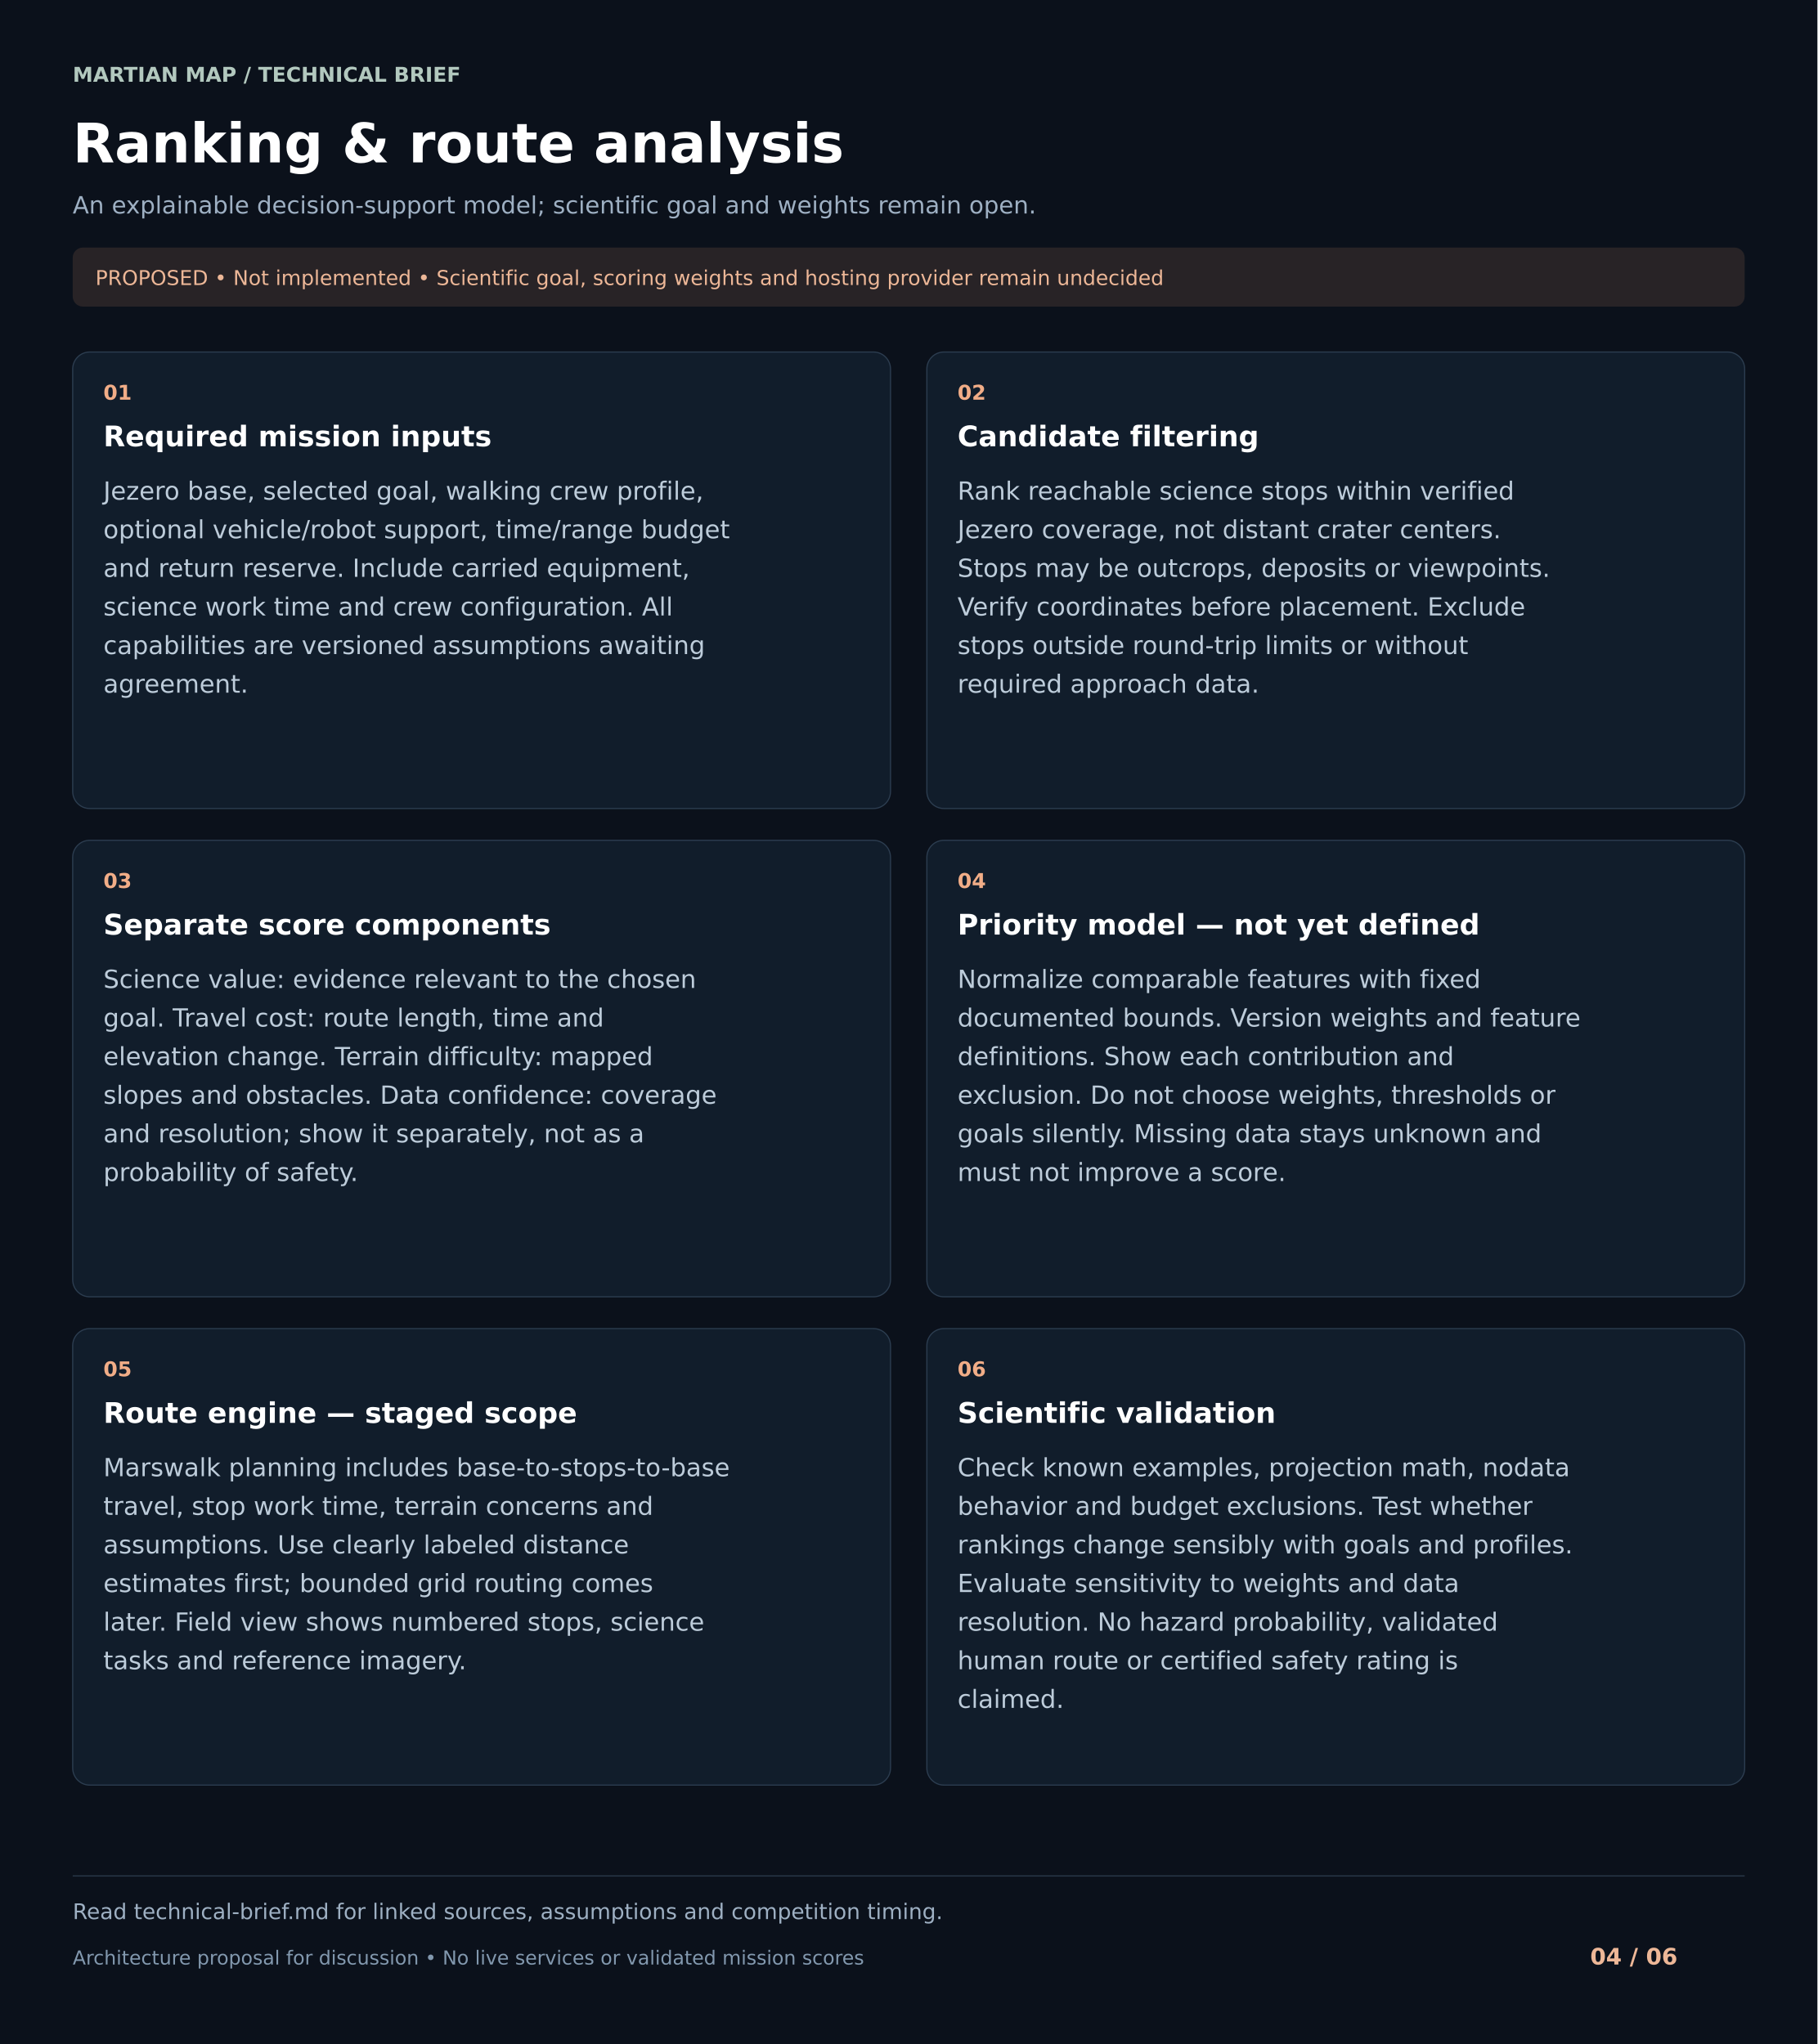
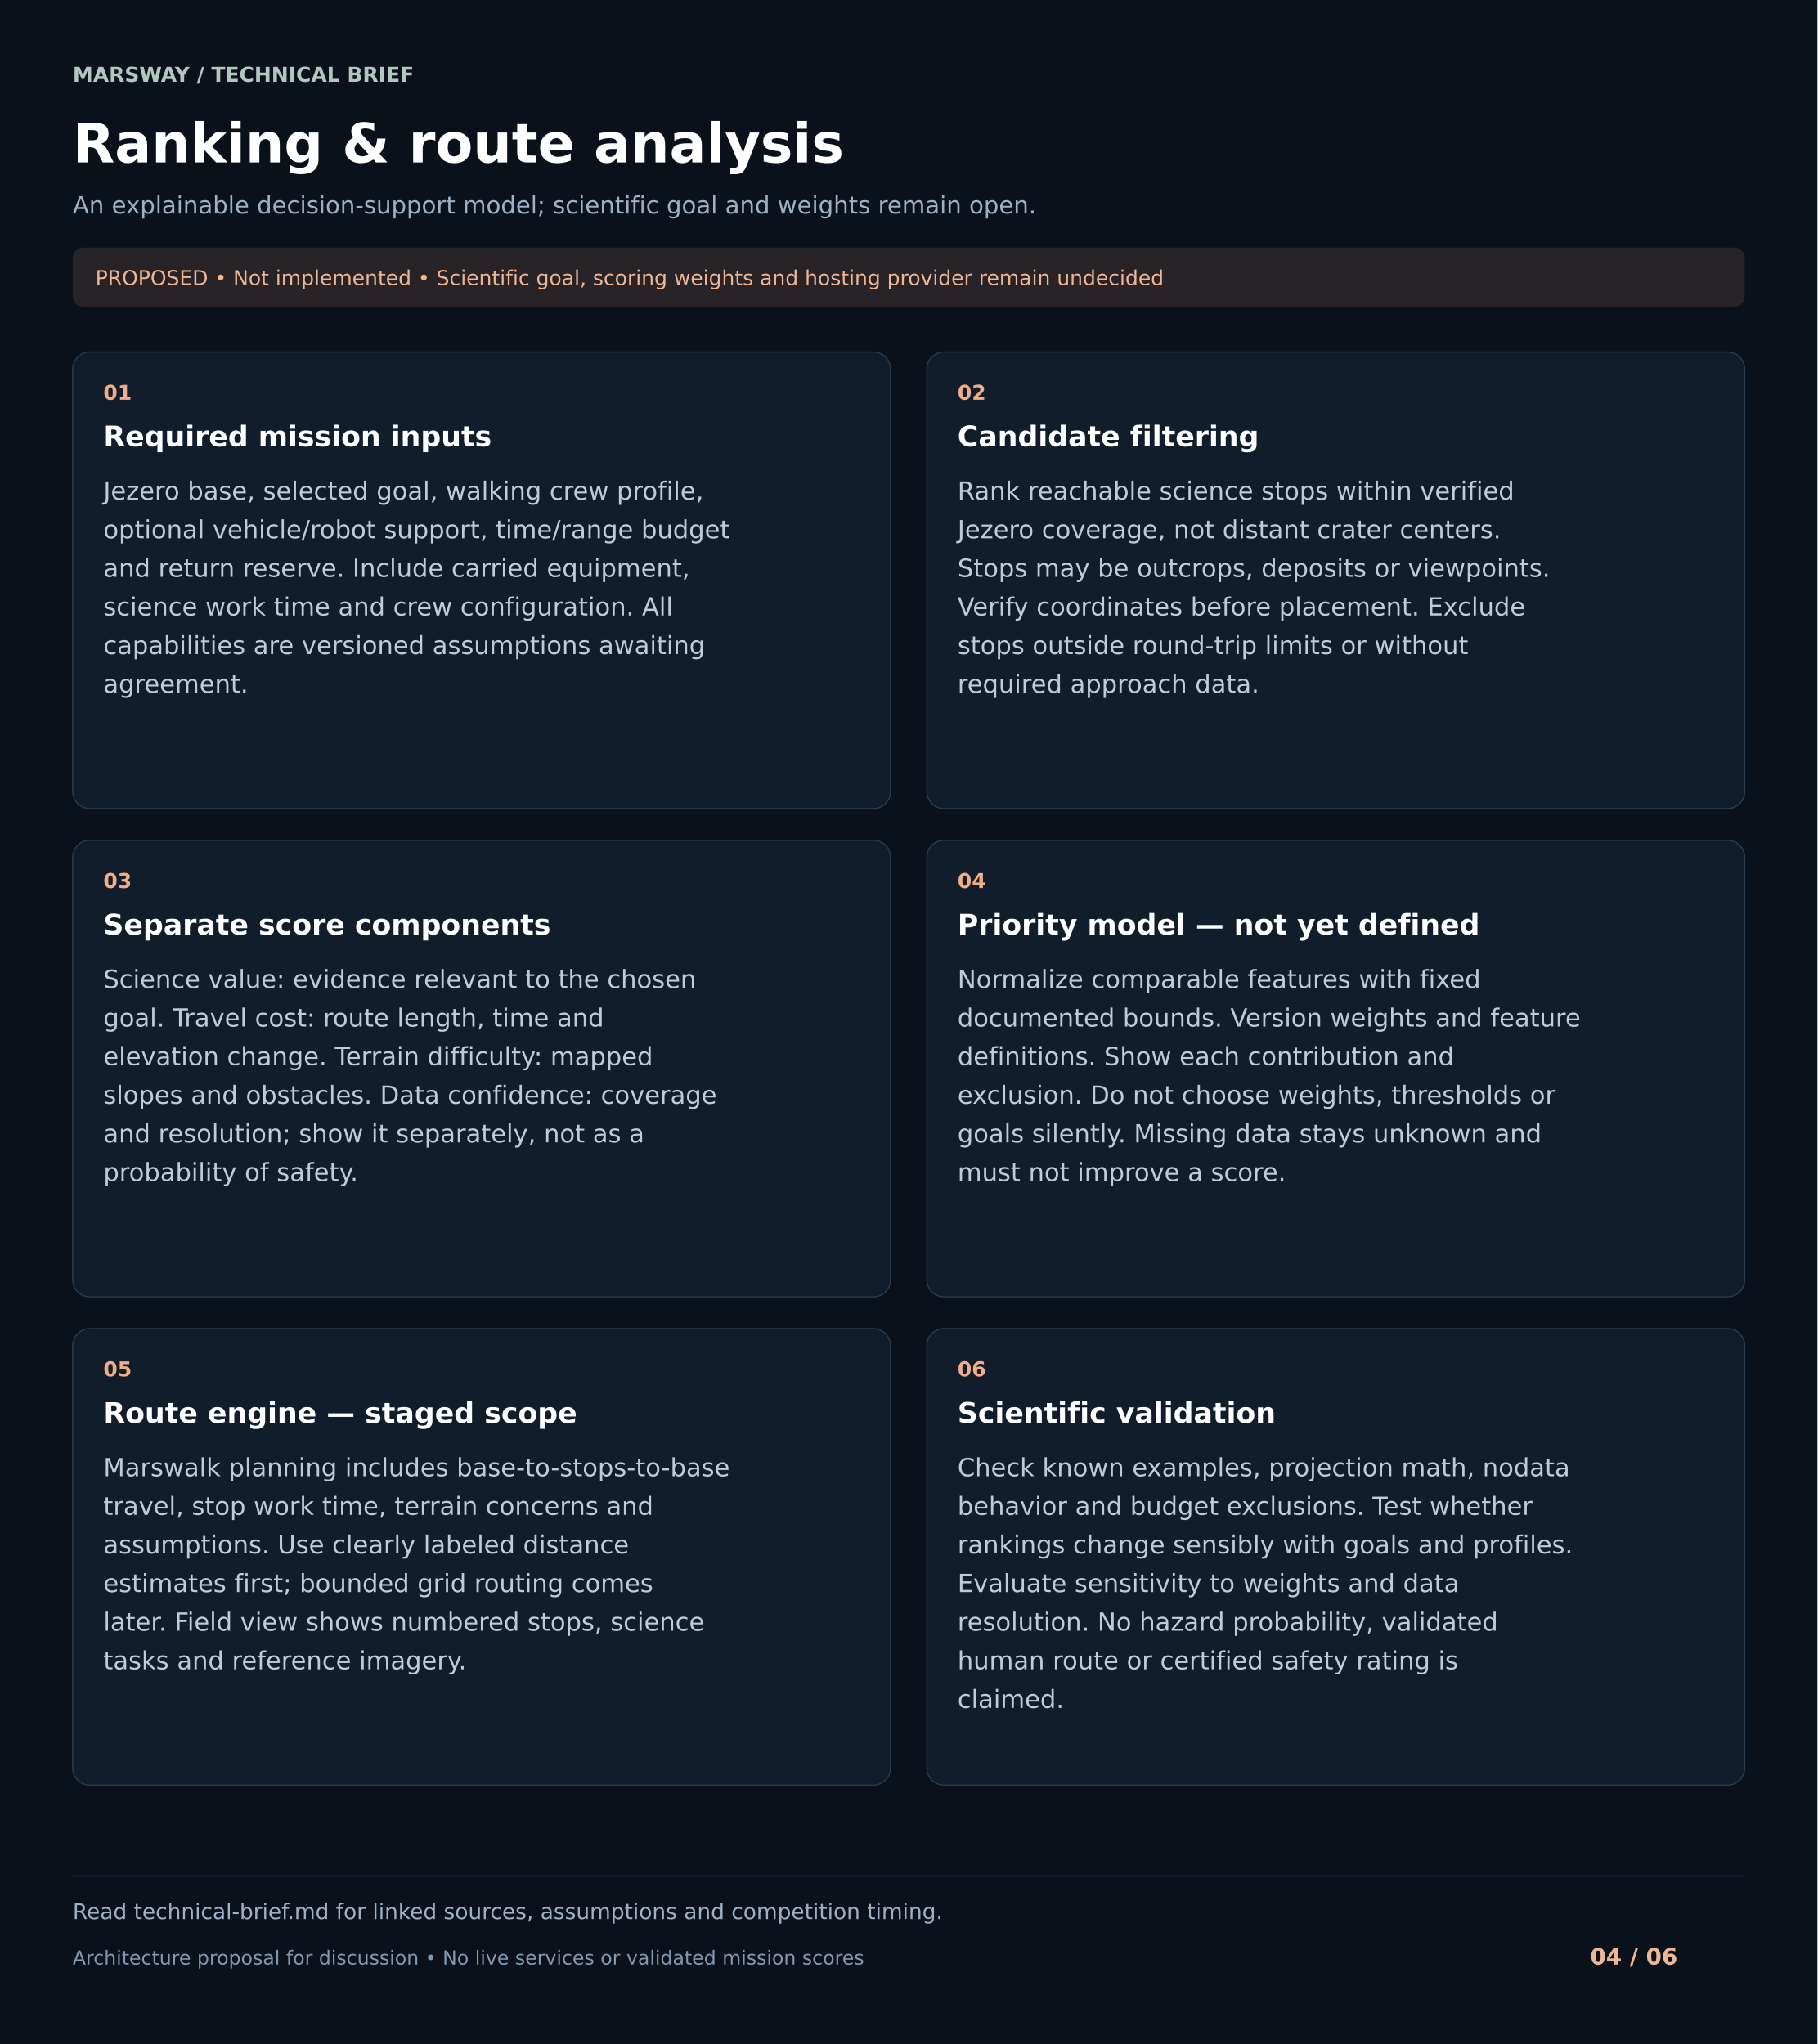
<svg xmlns="http://www.w3.org/2000/svg" width="1600" height="1800" viewBox="0 0 1600 1800">
  <defs>
    <marker id="a" markerWidth="8" markerHeight="8" refX="6" refY="4" orient="auto">
      <path d="M0 0L8 4L0 8" fill="none" stroke="#eab18d" stroke-width="1.5" />
    </marker>
  </defs>
  <rect x="0" y="0" width="1600" height="1800" rx="0" fill="#0b111b" stroke="none" />
-   <text x="64" y="72" font-family="DejaVu Sans,sans-serif" font-size="18" font-weight="700" fill="#b2c8be">MARTIAN MAP  /  TECHNICAL BRIEF</text>
+   <text x="64" y="72" font-family="DejaVu Sans,sans-serif" font-size="18" font-weight="700" fill="#b2c8be">MARSWAY  /  TECHNICAL BRIEF</text>
  <text x="64" y="143" font-family="DejaVu Sans,sans-serif" font-size="48" font-weight="700" fill="#fff">Ranking &amp; route analysis</text>
  <text x="64" y="188" font-family="DejaVu Sans,sans-serif" font-size="21" font-weight="400" fill="#9eb0c3">An explainable decision-support model; scientific goal and weights remain open.</text>
  <rect x="64" y="218" width="1472" height="52" rx="9" fill="#282326" stroke="none" />
  <text x="84" y="251" font-family="DejaVu Sans,sans-serif" font-size="18" font-weight="400" fill="#edb797">PROPOSED • Not implemented • Scientific goal, scoring weights and hosting provider remain undecided</text>
  <rect x="64" y="310" width="720" height="402" rx="15" fill="#111d2b" stroke="#2c3d50" />
  <text x="91" y="352" font-family="DejaVu Sans,sans-serif" font-size="18" font-weight="700" fill="#f1ad87">01</text>
  <text x="91" y="393" font-family="DejaVu Sans,sans-serif" font-size="25" font-weight="700" fill="#fff">Required mission inputs</text>
  <text x="91" y="440" font-family="DejaVu Sans,sans-serif" font-size="22" font-weight="400" fill="#bdccda">Jezero base, selected goal, walking crew profile,</text>
  <text x="91" y="474" font-family="DejaVu Sans,sans-serif" font-size="22" font-weight="400" fill="#bdccda">optional vehicle/robot support, time/range budget</text>
  <text x="91" y="508" font-family="DejaVu Sans,sans-serif" font-size="22" font-weight="400" fill="#bdccda">and return reserve. Include carried equipment,</text>
  <text x="91" y="542" font-family="DejaVu Sans,sans-serif" font-size="22" font-weight="400" fill="#bdccda">science work time and crew configuration. All</text>
  <text x="91" y="576" font-family="DejaVu Sans,sans-serif" font-size="22" font-weight="400" fill="#bdccda">capabilities are versioned assumptions awaiting</text>
  <text x="91" y="610" font-family="DejaVu Sans,sans-serif" font-size="22" font-weight="400" fill="#bdccda">agreement.</text>
  <rect x="816" y="310" width="720" height="402" rx="15" fill="#111d2b" stroke="#2c3d50" />
  <text x="843" y="352" font-family="DejaVu Sans,sans-serif" font-size="18" font-weight="700" fill="#f1ad87">02</text>
  <text x="843" y="393" font-family="DejaVu Sans,sans-serif" font-size="25" font-weight="700" fill="#fff">Candidate filtering</text>
  <text x="843" y="440" font-family="DejaVu Sans,sans-serif" font-size="22" font-weight="400" fill="#bdccda">Rank reachable science stops within verified</text>
  <text x="843" y="474" font-family="DejaVu Sans,sans-serif" font-size="22" font-weight="400" fill="#bdccda">Jezero coverage, not distant crater centers.</text>
  <text x="843" y="508" font-family="DejaVu Sans,sans-serif" font-size="22" font-weight="400" fill="#bdccda">Stops may be outcrops, deposits or viewpoints.</text>
  <text x="843" y="542" font-family="DejaVu Sans,sans-serif" font-size="22" font-weight="400" fill="#bdccda">Verify coordinates before placement. Exclude</text>
  <text x="843" y="576" font-family="DejaVu Sans,sans-serif" font-size="22" font-weight="400" fill="#bdccda">stops outside round-trip limits or without</text>
  <text x="843" y="610" font-family="DejaVu Sans,sans-serif" font-size="22" font-weight="400" fill="#bdccda">required approach data.</text>
  <rect x="64" y="740" width="720" height="402" rx="15" fill="#111d2b" stroke="#2c3d50" />
  <text x="91" y="782" font-family="DejaVu Sans,sans-serif" font-size="18" font-weight="700" fill="#f1ad87">03</text>
  <text x="91" y="823" font-family="DejaVu Sans,sans-serif" font-size="25" font-weight="700" fill="#fff">Separate score components</text>
  <text x="91" y="870" font-family="DejaVu Sans,sans-serif" font-size="22" font-weight="400" fill="#bdccda">Science value: evidence relevant to the chosen</text>
  <text x="91" y="904" font-family="DejaVu Sans,sans-serif" font-size="22" font-weight="400" fill="#bdccda">goal. Travel cost: route length, time and</text>
  <text x="91" y="938" font-family="DejaVu Sans,sans-serif" font-size="22" font-weight="400" fill="#bdccda">elevation change. Terrain difficulty: mapped</text>
  <text x="91" y="972" font-family="DejaVu Sans,sans-serif" font-size="22" font-weight="400" fill="#bdccda">slopes and obstacles. Data confidence: coverage</text>
  <text x="91" y="1006" font-family="DejaVu Sans,sans-serif" font-size="22" font-weight="400" fill="#bdccda">and resolution; show it separately, not as a</text>
  <text x="91" y="1040" font-family="DejaVu Sans,sans-serif" font-size="22" font-weight="400" fill="#bdccda">probability of safety.</text>
  <rect x="816" y="740" width="720" height="402" rx="15" fill="#111d2b" stroke="#2c3d50" />
  <text x="843" y="782" font-family="DejaVu Sans,sans-serif" font-size="18" font-weight="700" fill="#f1ad87">04</text>
  <text x="843" y="823" font-family="DejaVu Sans,sans-serif" font-size="25" font-weight="700" fill="#fff">Priority model — not yet defined</text>
  <text x="843" y="870" font-family="DejaVu Sans,sans-serif" font-size="22" font-weight="400" fill="#bdccda">Normalize comparable features with fixed</text>
  <text x="843" y="904" font-family="DejaVu Sans,sans-serif" font-size="22" font-weight="400" fill="#bdccda">documented bounds. Version weights and feature</text>
  <text x="843" y="938" font-family="DejaVu Sans,sans-serif" font-size="22" font-weight="400" fill="#bdccda">definitions. Show each contribution and</text>
  <text x="843" y="972" font-family="DejaVu Sans,sans-serif" font-size="22" font-weight="400" fill="#bdccda">exclusion. Do not choose weights, thresholds or</text>
  <text x="843" y="1006" font-family="DejaVu Sans,sans-serif" font-size="22" font-weight="400" fill="#bdccda">goals silently. Missing data stays unknown and</text>
  <text x="843" y="1040" font-family="DejaVu Sans,sans-serif" font-size="22" font-weight="400" fill="#bdccda">must not improve a score.</text>
  <rect x="64" y="1170" width="720" height="402" rx="15" fill="#111d2b" stroke="#2c3d50" />
  <text x="91" y="1212" font-family="DejaVu Sans,sans-serif" font-size="18" font-weight="700" fill="#f1ad87">05</text>
  <text x="91" y="1253" font-family="DejaVu Sans,sans-serif" font-size="25" font-weight="700" fill="#fff">Route engine — staged scope</text>
  <text x="91" y="1300" font-family="DejaVu Sans,sans-serif" font-size="22" font-weight="400" fill="#bdccda">Marswalk planning includes base-to-stops-to-base</text>
  <text x="91" y="1334" font-family="DejaVu Sans,sans-serif" font-size="22" font-weight="400" fill="#bdccda">travel, stop work time, terrain concerns and</text>
  <text x="91" y="1368" font-family="DejaVu Sans,sans-serif" font-size="22" font-weight="400" fill="#bdccda">assumptions. Use clearly labeled distance</text>
  <text x="91" y="1402" font-family="DejaVu Sans,sans-serif" font-size="22" font-weight="400" fill="#bdccda">estimates first; bounded grid routing comes</text>
  <text x="91" y="1436" font-family="DejaVu Sans,sans-serif" font-size="22" font-weight="400" fill="#bdccda">later. Field view shows numbered stops, science</text>
  <text x="91" y="1470" font-family="DejaVu Sans,sans-serif" font-size="22" font-weight="400" fill="#bdccda">tasks and reference imagery.</text>
  <rect x="816" y="1170" width="720" height="402" rx="15" fill="#111d2b" stroke="#2c3d50" />
  <text x="843" y="1212" font-family="DejaVu Sans,sans-serif" font-size="18" font-weight="700" fill="#f1ad87">06</text>
  <text x="843" y="1253" font-family="DejaVu Sans,sans-serif" font-size="25" font-weight="700" fill="#fff">Scientific validation</text>
  <text x="843" y="1300" font-family="DejaVu Sans,sans-serif" font-size="22" font-weight="400" fill="#bdccda">Check known examples, projection math, nodata</text>
  <text x="843" y="1334" font-family="DejaVu Sans,sans-serif" font-size="22" font-weight="400" fill="#bdccda">behavior and budget exclusions. Test whether</text>
  <text x="843" y="1368" font-family="DejaVu Sans,sans-serif" font-size="22" font-weight="400" fill="#bdccda">rankings change sensibly with goals and profiles.</text>
  <text x="843" y="1402" font-family="DejaVu Sans,sans-serif" font-size="22" font-weight="400" fill="#bdccda">Evaluate sensitivity to weights and data</text>
  <text x="843" y="1436" font-family="DejaVu Sans,sans-serif" font-size="22" font-weight="400" fill="#bdccda">resolution. No hazard probability, validated</text>
  <text x="843" y="1470" font-family="DejaVu Sans,sans-serif" font-size="22" font-weight="400" fill="#bdccda">human route or certified safety rating is</text>
  <text x="843" y="1504" font-family="DejaVu Sans,sans-serif" font-size="22" font-weight="400" fill="#bdccda">claimed.</text>
  <path d="M64 1652 H1536" stroke="#2b3a4c" />
  <text x="64" y="1690" font-family="DejaVu Sans,sans-serif" font-size="19" font-weight="400" fill="#9eb0c3">Read technical-brief.md for linked sources, assumptions and competition timing.</text>
  <text x="64" y="1730" font-family="DejaVu Sans,sans-serif" font-size="17" font-weight="400" fill="#8298ae">Architecture proposal for discussion • No live services or validated mission scores</text>
  <text x="1400" y="1730" font-family="DejaVu Sans,sans-serif" font-size="20" font-weight="700" fill="#edb797">04 / 06</text>
</svg>
